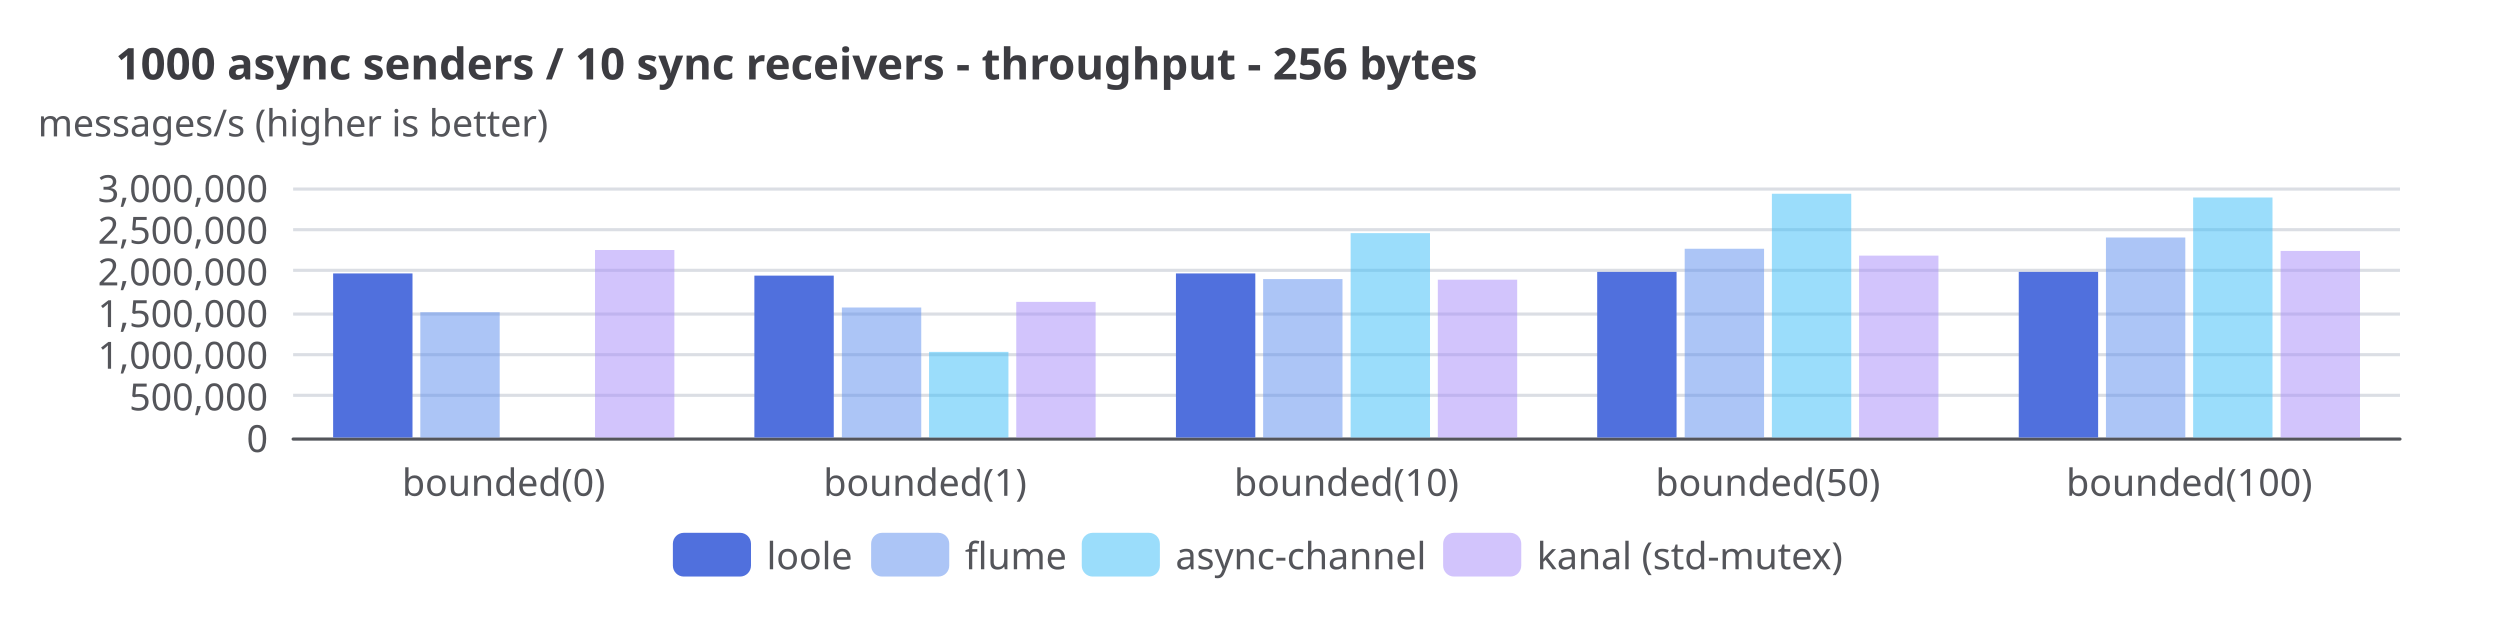
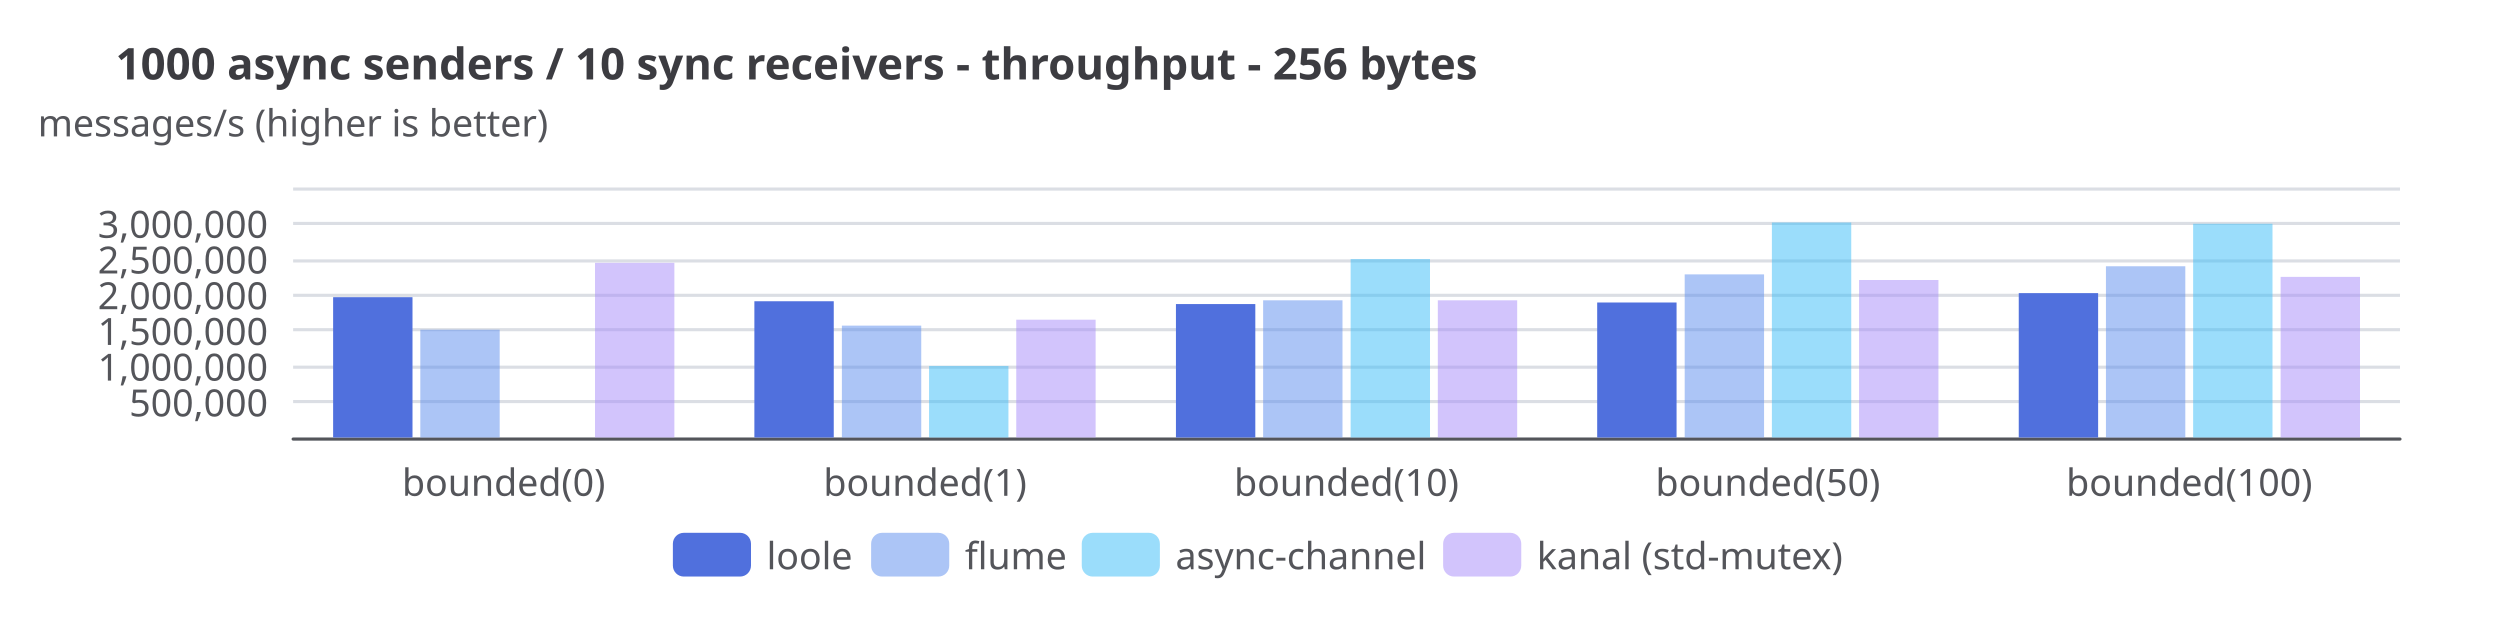
<svg xmlns="http://www.w3.org/2000/svg" width="800" height="200" version="1.1" baseProfile="full" viewBox="0 0 800 200">
  <rect width="800" height="200" x="0" y="0" fill="white" />
  <path d="M93.8 140.5L768 140.5" fill="none" pointer-events="visible" stroke="#dbdee4" class="zr7-cls-50" />
-   <path d="M93.8 126.5L768 126.5" fill="none" pointer-events="visible" stroke="#dbdee4" class="zr7-cls-50" />
-   <path d="M93.8 113.5L768 113.5" fill="none" pointer-events="visible" stroke="#dbdee4" class="zr7-cls-50" />
-   <path d="M93.8 100.5L768 100.5" fill="none" pointer-events="visible" stroke="#dbdee4" class="zr7-cls-50" />
-   <path d="M93.8 86.5L768 86.5" fill="none" pointer-events="visible" stroke="#dbdee4" class="zr7-cls-50" />
-   <path d="M93.8 73.5L768 73.5" fill="none" pointer-events="visible" stroke="#dbdee4" class="zr7-cls-50" />
+   <path d="M93.8 128.5L768 128.5" fill="none" pointer-events="visible" stroke="#dbdee4" class="zr7-cls-50" />
+   <path d="M93.8 117.5L768 117.5" fill="none" pointer-events="visible" stroke="#dbdee4" class="zr7-cls-50" />
+   <path d="M93.8 105.5L768 105.5" fill="none" pointer-events="visible" stroke="#dbdee4" class="zr7-cls-50" />
+   <path d="M93.8 94.5L768 94.5" fill="none" pointer-events="visible" stroke="#dbdee4" class="zr7-cls-50" />
+   <path d="M93.8 83.5L768 83.5" fill="none" pointer-events="visible" stroke="#dbdee4" class="zr7-cls-50" />
+   <path d="M93.8 71.5L768 71.5" fill="none" pointer-events="visible" stroke="#dbdee4" class="zr7-cls-50" />
  <path d="M93.8 60.5L768 60.5" fill="none" pointer-events="visible" stroke="#dbdee4" class="zr7-cls-50" />
  <text dominant-baseline="central" text-anchor="middle" style="font-size:12px;font-family:sans-serif;" xml:space="preserve" y="-6" transform="translate(93.76 45)" fill="#54555a">messages/s (higher is better)</text>
  <path d="M93.8 140.5L768 140.5" fill="none" pointer-events="visible" stroke="#54555a" stroke-linecap="round" class="zr7-cls-50" />
-   <text dominant-baseline="central" text-anchor="end" style="font-size:12px;font-family:sans-serif;" transform="translate(85.76 140)" fill="#54555a">0</text>
-   <text dominant-baseline="central" text-anchor="end" style="font-size:12px;font-family:sans-serif;" transform="translate(85.76 126.6667)" fill="#54555a">500,000</text>
-   <text dominant-baseline="central" text-anchor="end" style="font-size:12px;font-family:sans-serif;" transform="translate(85.76 113.3333)" fill="#54555a">1,000,000</text>
-   <text dominant-baseline="central" text-anchor="end" style="font-size:12px;font-family:sans-serif;" transform="translate(85.76 100)" fill="#54555a">1,500,000</text>
-   <text dominant-baseline="central" text-anchor="end" style="font-size:12px;font-family:sans-serif;" transform="translate(85.76 86.6667)" fill="#54555a">2,000,000</text>
-   <text dominant-baseline="central" text-anchor="end" style="font-size:12px;font-family:sans-serif;" transform="translate(85.76 73.3333)" fill="#54555a">2,500,000</text>
-   <text dominant-baseline="central" text-anchor="end" style="font-size:12px;font-family:sans-serif;" transform="translate(85.76 60)" fill="#54555a">3,000,000</text>
+   <text dominant-baseline="central" text-anchor="end" style="font-size:12px;font-family:sans-serif;" transform="translate(85.76 128.5714)" fill="#54555a">500,000</text>
+   <text dominant-baseline="central" text-anchor="end" style="font-size:12px;font-family:sans-serif;" transform="translate(85.76 117.1429)" fill="#54555a">1,000,000</text>
+   <text dominant-baseline="central" text-anchor="end" style="font-size:12px;font-family:sans-serif;" transform="translate(85.76 105.7143)" fill="#54555a">1,500,000</text>
+   <text dominant-baseline="central" text-anchor="end" style="font-size:12px;font-family:sans-serif;" transform="translate(85.76 94.2857)" fill="#54555a">2,000,000</text>
+   <text dominant-baseline="central" text-anchor="end" style="font-size:12px;font-family:sans-serif;" transform="translate(85.76 82.8571)" fill="#54555a">2,500,000</text>
+   <text dominant-baseline="central" text-anchor="end" style="font-size:12px;font-family:sans-serif;" transform="translate(85.76 71.4286)" fill="#54555a">3,000,000</text>
  <text dominant-baseline="central" text-anchor="middle" style="font-size:12px;font-family:sans-serif;" y="6" transform="translate(161.184 148)" fill="#54555a">bounded(0)</text>
  <text dominant-baseline="central" text-anchor="middle" style="font-size:12px;font-family:sans-serif;" y="6" transform="translate(296.032 148)" fill="#54555a">bounded(1)</text>
  <text dominant-baseline="central" text-anchor="middle" style="font-size:12px;font-family:sans-serif;" y="6" transform="translate(430.88 148)" fill="#54555a">bounded(10)</text>
  <text dominant-baseline="central" text-anchor="middle" style="font-size:12px;font-family:sans-serif;" y="6" transform="translate(565.728 148)" fill="#54555a">bounded(50)</text>
  <text dominant-baseline="central" text-anchor="middle" style="font-size:12px;font-family:sans-serif;" y="6" transform="translate(700.576 148)" fill="#54555a">bounded(100)</text>
-   <path d="M106.6 140l25.4 0l0 -52.5l-25.4 0Z" fill="#5070dd" ecmeta_series_index="0" ecmeta_data_index="0" ecmeta_ssr_type="chart" class="zr7-cls-51" />
-   <path d="M241.4 140l25.4 0l0 -51.8l-25.4 0Z" fill="#5070dd" ecmeta_series_index="0" ecmeta_data_index="1" ecmeta_ssr_type="chart" class="zr7-cls-51" />
-   <path d="M376.3 140l25.4 0l0 -52.5l-25.4 0Z" fill="#5070dd" ecmeta_series_index="0" ecmeta_data_index="2" ecmeta_ssr_type="chart" class="zr7-cls-51" />
-   <path d="M511.1 140l25.4 0l0 -53l-25.4 0Z" fill="#5070dd" ecmeta_series_index="0" ecmeta_data_index="3" ecmeta_ssr_type="chart" class="zr7-cls-51" />
-   <path d="M646 140l25.4 0l0 -53l-25.4 0Z" fill="#5070dd" ecmeta_series_index="0" ecmeta_data_index="4" ecmeta_ssr_type="chart" class="zr7-cls-51" />
-   <path d="M134.5 140l25.4 0l0 -40.1l-25.4 0Z" fill="rgb(91,141,239)" fill-opacity="0.5" ecmeta_series_index="1" ecmeta_data_index="0" ecmeta_ssr_type="chart" class="zr7-cls-52" />
-   <path d="M269.4 140l25.4 0l0 -41.6l-25.4 0Z" fill="rgb(91,141,239)" fill-opacity="0.5" ecmeta_series_index="1" ecmeta_data_index="1" ecmeta_ssr_type="chart" class="zr7-cls-52" />
-   <path d="M404.2 140l25.4 0l0 -50.7l-25.4 0Z" fill="rgb(91,141,239)" fill-opacity="0.5" ecmeta_series_index="1" ecmeta_data_index="2" ecmeta_ssr_type="chart" class="zr7-cls-52" />
-   <path d="M539.1 140l25.4 0l0 -60.4l-25.4 0Z" fill="rgb(91,141,239)" fill-opacity="0.5" ecmeta_series_index="1" ecmeta_data_index="3" ecmeta_ssr_type="chart" class="zr7-cls-52" />
-   <path d="M673.9 140l25.4 0l0 -64l-25.4 0Z" fill="rgb(91,141,239)" fill-opacity="0.5" ecmeta_series_index="1" ecmeta_data_index="4" ecmeta_ssr_type="chart" class="zr7-cls-52" />
-   <path d="M297.3 140l25.4 0l0 -27.4l-25.4 0Z" fill="rgb(56,189,248)" fill-opacity="0.5" ecmeta_series_index="2" ecmeta_data_index="1" ecmeta_ssr_type="chart" class="zr7-cls-53" />
-   <path d="M432.2 140l25.4 0l0 -65.4l-25.4 0Z" fill="rgb(56,189,248)" fill-opacity="0.5" ecmeta_series_index="2" ecmeta_data_index="2" ecmeta_ssr_type="chart" class="zr7-cls-53" />
-   <path d="M567 140l25.4 0l0 -78l-25.4 0Z" fill="rgb(56,189,248)" fill-opacity="0.5" ecmeta_series_index="2" ecmeta_data_index="3" ecmeta_ssr_type="chart" class="zr7-cls-53" />
-   <path d="M701.8 140l25.4 0l0 -76.8l-25.4 0Z" fill="rgb(56,189,248)" fill-opacity="0.5" ecmeta_series_index="2" ecmeta_data_index="4" ecmeta_ssr_type="chart" class="zr7-cls-53" />
-   <path d="M190.4 140l25.4 0l0 -60l-25.4 0Z" fill="rgb(167,139,250)" fill-opacity="0.5" ecmeta_series_index="3" ecmeta_data_index="0" ecmeta_ssr_type="chart" class="zr7-cls-54" />
-   <path d="M325.2 140l25.4 0l0 -43.4l-25.4 0Z" fill="rgb(167,139,250)" fill-opacity="0.5" ecmeta_series_index="3" ecmeta_data_index="1" ecmeta_ssr_type="chart" class="zr7-cls-54" />
-   <path d="M460.1 140l25.4 0l0 -50.5l-25.4 0Z" fill="rgb(167,139,250)" fill-opacity="0.5" ecmeta_series_index="3" ecmeta_data_index="2" ecmeta_ssr_type="chart" class="zr7-cls-54" />
-   <path d="M594.9 140l25.4 0l0 -58.2l-25.4 0Z" fill="rgb(167,139,250)" fill-opacity="0.5" ecmeta_series_index="3" ecmeta_data_index="3" ecmeta_ssr_type="chart" class="zr7-cls-54" />
-   <path d="M729.8 140l25.4 0l0 -59.7l-25.4 0Z" fill="rgb(167,139,250)" fill-opacity="0.5" ecmeta_series_index="3" ecmeta_data_index="4" ecmeta_ssr_type="chart" class="zr7-cls-54" />
+   <path d="M106.6 140l25.4 0l0 -44.9l-25.4 0Z" fill="#5070dd" ecmeta_series_index="0" ecmeta_data_index="0" ecmeta_ssr_type="chart" class="zr7-cls-51" />
+   <path d="M241.4 140l25.4 0l0 -43.6l-25.4 0Z" fill="#5070dd" ecmeta_series_index="0" ecmeta_data_index="1" ecmeta_ssr_type="chart" class="zr7-cls-51" />
+   <path d="M376.3 140l25.4 0l0 -42.7l-25.4 0Z" fill="#5070dd" ecmeta_series_index="0" ecmeta_data_index="2" ecmeta_ssr_type="chart" class="zr7-cls-51" />
+   <path d="M511.1 140l25.4 0l0 -43.2l-25.4 0Z" fill="#5070dd" ecmeta_series_index="0" ecmeta_data_index="3" ecmeta_ssr_type="chart" class="zr7-cls-51" />
+   <path d="M646 140l25.4 0l0 -46.2l-25.4 0Z" fill="#5070dd" ecmeta_series_index="0" ecmeta_data_index="4" ecmeta_ssr_type="chart" class="zr7-cls-51" />
+   <path d="M134.5 140l25.4 0l0 -34.5l-25.4 0Z" fill="rgb(91,141,239)" fill-opacity="0.5" ecmeta_series_index="1" ecmeta_data_index="0" ecmeta_ssr_type="chart" class="zr7-cls-52" />
+   <path d="M269.4 140l25.4 0l0 -35.8l-25.4 0Z" fill="rgb(91,141,239)" fill-opacity="0.5" ecmeta_series_index="1" ecmeta_data_index="1" ecmeta_ssr_type="chart" class="zr7-cls-52" />
+   <path d="M404.2 140l25.4 0l0 -43.9l-25.4 0Z" fill="rgb(91,141,239)" fill-opacity="0.5" ecmeta_series_index="1" ecmeta_data_index="2" ecmeta_ssr_type="chart" class="zr7-cls-52" />
+   <path d="M539.1 140l25.4 0l0 -52.2l-25.4 0Z" fill="rgb(91,141,239)" fill-opacity="0.5" ecmeta_series_index="1" ecmeta_data_index="3" ecmeta_ssr_type="chart" class="zr7-cls-52" />
+   <path d="M673.9 140l25.4 0l0 -54.8l-25.4 0Z" fill="rgb(91,141,239)" fill-opacity="0.5" ecmeta_series_index="1" ecmeta_data_index="4" ecmeta_ssr_type="chart" class="zr7-cls-52" />
+   <path d="M297.3 140l25.4 0l0 -22.9l-25.4 0Z" fill="rgb(56,189,248)" fill-opacity="0.5" ecmeta_series_index="2" ecmeta_data_index="1" ecmeta_ssr_type="chart" class="zr7-cls-53" />
+   <path d="M432.2 140l25.4 0l0 -57.1l-25.4 0Z" fill="rgb(56,189,248)" fill-opacity="0.5" ecmeta_series_index="2" ecmeta_data_index="2" ecmeta_ssr_type="chart" class="zr7-cls-53" />
+   <path d="M567 140l25.4 0l0 -68.8l-25.4 0Z" fill="rgb(56,189,248)" fill-opacity="0.5" ecmeta_series_index="2" ecmeta_data_index="3" ecmeta_ssr_type="chart" class="zr7-cls-53" />
+   <path d="M701.8 140l25.4 0l0 -68.4l-25.4 0Z" fill="rgb(56,189,248)" fill-opacity="0.5" ecmeta_series_index="2" ecmeta_data_index="4" ecmeta_ssr_type="chart" class="zr7-cls-53" />
+   <path d="M190.4 140l25.4 0l0 -55.9l-25.4 0Z" fill="rgb(167,139,250)" fill-opacity="0.5" ecmeta_series_index="3" ecmeta_data_index="0" ecmeta_ssr_type="chart" class="zr7-cls-54" />
+   <path d="M325.2 140l25.4 0l0 -37.7l-25.4 0Z" fill="rgb(167,139,250)" fill-opacity="0.5" ecmeta_series_index="3" ecmeta_data_index="1" ecmeta_ssr_type="chart" class="zr7-cls-54" />
+   <path d="M460.1 140l25.4 0l0 -43.9l-25.4 0Z" fill="rgb(167,139,250)" fill-opacity="0.5" ecmeta_series_index="3" ecmeta_data_index="2" ecmeta_ssr_type="chart" class="zr7-cls-54" />
+   <path d="M594.9 140l25.4 0l0 -50.4l-25.4 0Z" fill="rgb(167,139,250)" fill-opacity="0.5" ecmeta_series_index="3" ecmeta_data_index="3" ecmeta_ssr_type="chart" class="zr7-cls-54" />
+   <path d="M729.8 140l25.4 0l0 -51.4l-25.4 0Z" fill="rgb(167,139,250)" fill-opacity="0.5" ecmeta_series_index="3" ecmeta_data_index="4" ecmeta_ssr_type="chart" class="zr7-cls-54" />
  <path d="M-5 -5.5l379.4 0l0 25l-379.4 0Z" transform="translate(215.32 170.5)" fill="rgb(0,0,0)" fill-opacity="0" stroke="#b7b9be" stroke-width="0" class="zr7-cls-50" />
  <path d="M3.5 0L21.5 0A3.5 3.5 0 0 1 25 3.5L25 10.5A3.5 3.5 0 0 1 21.5 14L3.5 14A3.5 3.5 0 0 1 0 10.5L0 3.5A3.5 3.5 0 0 1 3.5 0Z" transform="translate(215.32 170.5)" fill="#5070dd" ecmeta_series_index="0" ecmeta_data_index="0" ecmeta_ssr_type="legend" ecmeta_silent="true" class="zr7-cls-50" />
  <text dominant-baseline="central" text-anchor="start" style="font-size:12px;font-family:sans-serif;" x="30" y="7" transform="translate(215.32 170.5)" fill="#54555a">loole</text>
  <path d="M0 0l55.4 0l0 14l-55.4 0Z" transform="translate(215.32 170.5)" fill="none" pointer-events="visible" ecmeta_series_index="0" ecmeta_data_index="0" ecmeta_ssr_type="legend" class="zr7-cls-55" />
  <path d="M3.5 0L21.5 0A3.5 3.5 0 0 1 25 3.5L25 10.5A3.5 3.5 0 0 1 21.5 14L3.5 14A3.5 3.5 0 0 1 0 10.5L0 3.5A3.5 3.5 0 0 1 3.5 0Z" transform="translate(278.76 170.5)" fill="rgb(91,141,239)" fill-opacity="0.5" ecmeta_series_index="1" ecmeta_data_index="1" ecmeta_ssr_type="legend" ecmeta_silent="true" class="zr7-cls-50" />
  <text dominant-baseline="central" text-anchor="start" style="font-size:12px;font-family:sans-serif;" x="30" y="7" transform="translate(278.76 170.5)" fill="#54555a">flume</text>
  <path d="M0 0l59.4 0l0 14l-59.4 0Z" transform="translate(278.76 170.5)" fill="none" pointer-events="visible" ecmeta_series_index="1" ecmeta_data_index="1" ecmeta_ssr_type="legend" class="zr7-cls-55" />
  <path d="M3.5 0L21.5 0A3.5 3.5 0 0 1 25 3.5L25 10.5A3.5 3.5 0 0 1 21.5 14L3.5 14A3.5 3.5 0 0 1 0 10.5L0 3.5A3.5 3.5 0 0 1 3.5 0Z" transform="translate(346.16 170.5)" fill="rgb(56,189,248)" fill-opacity="0.5" ecmeta_series_index="2" ecmeta_data_index="2" ecmeta_ssr_type="legend" ecmeta_silent="true" class="zr7-cls-50" />
  <text dominant-baseline="central" text-anchor="start" style="font-size:12px;font-family:sans-serif;" x="30" y="7" transform="translate(346.16 170.5)" fill="#54555a">async-channel</text>
  <path d="M0 0l107.6 0l0 14l-107.6 0Z" transform="translate(346.16 170.5)" fill="none" pointer-events="visible" ecmeta_series_index="2" ecmeta_data_index="2" ecmeta_ssr_type="legend" class="zr7-cls-55" />
  <path d="M3.5 0L21.5 0A3.5 3.5 0 0 1 25 3.5L25 10.5A3.5 3.5 0 0 1 21.5 14L3.5 14A3.5 3.5 0 0 1 0 10.5L0 3.5A3.5 3.5 0 0 1 3.5 0Z" transform="translate(461.8 170.5)" fill="rgb(167,139,250)" fill-opacity="0.5" ecmeta_series_index="3" ecmeta_data_index="3" ecmeta_ssr_type="legend" ecmeta_silent="true" class="zr7-cls-50" />
  <text dominant-baseline="central" text-anchor="start" style="font-size:12px;font-family:sans-serif;" xml:space="preserve" x="30" y="7" transform="translate(461.8 170.5)" fill="#54555a">kanal (std-mutex)</text>
  <path d="M0 0l122.9 0l0 14l-122.9 0Z" transform="translate(461.8 170.5)" fill="none" pointer-events="visible" ecmeta_series_index="3" ecmeta_data_index="3" ecmeta_ssr_type="legend" class="zr7-cls-55" />
  <path d="M-5 -5l410.1 0l0 24l-410.1 0Z" transform="translate(37 13)" fill="rgb(0,0,0)" fill-opacity="0" stroke="#3c3c41" stroke-width="0" class="zr7-cls-50" />
  <text dominant-baseline="central" text-anchor="start" style="font-size:14px;font-family:sans-serif;font-weight:bold;" xml:space="preserve" y="7" transform="translate(37 13)" fill="#3c3c41">1000 async senders / 10 sync receivers - throughput - 256 bytes</text>
  <style>
.zr7-cls-50:hover {
pointer-events:none;
}
.zr7-cls-51:hover {
cursor:pointer;
fill:rgba(88,123,243,1);
}
.zr7-cls-52:hover {
cursor:pointer;
fill:rgba(100,155,255,0.5);
}
.zr7-cls-53:hover {
cursor:pointer;
fill:rgba(61,207,255,0.5);
}
.zr7-cls-54:hover {
cursor:pointer;
fill:rgba(183,152,255,0.5);
}
.zr7-cls-55:hover {
cursor:pointer;
fill:rgba(0,0,0,0);
}



</style>
</svg>
